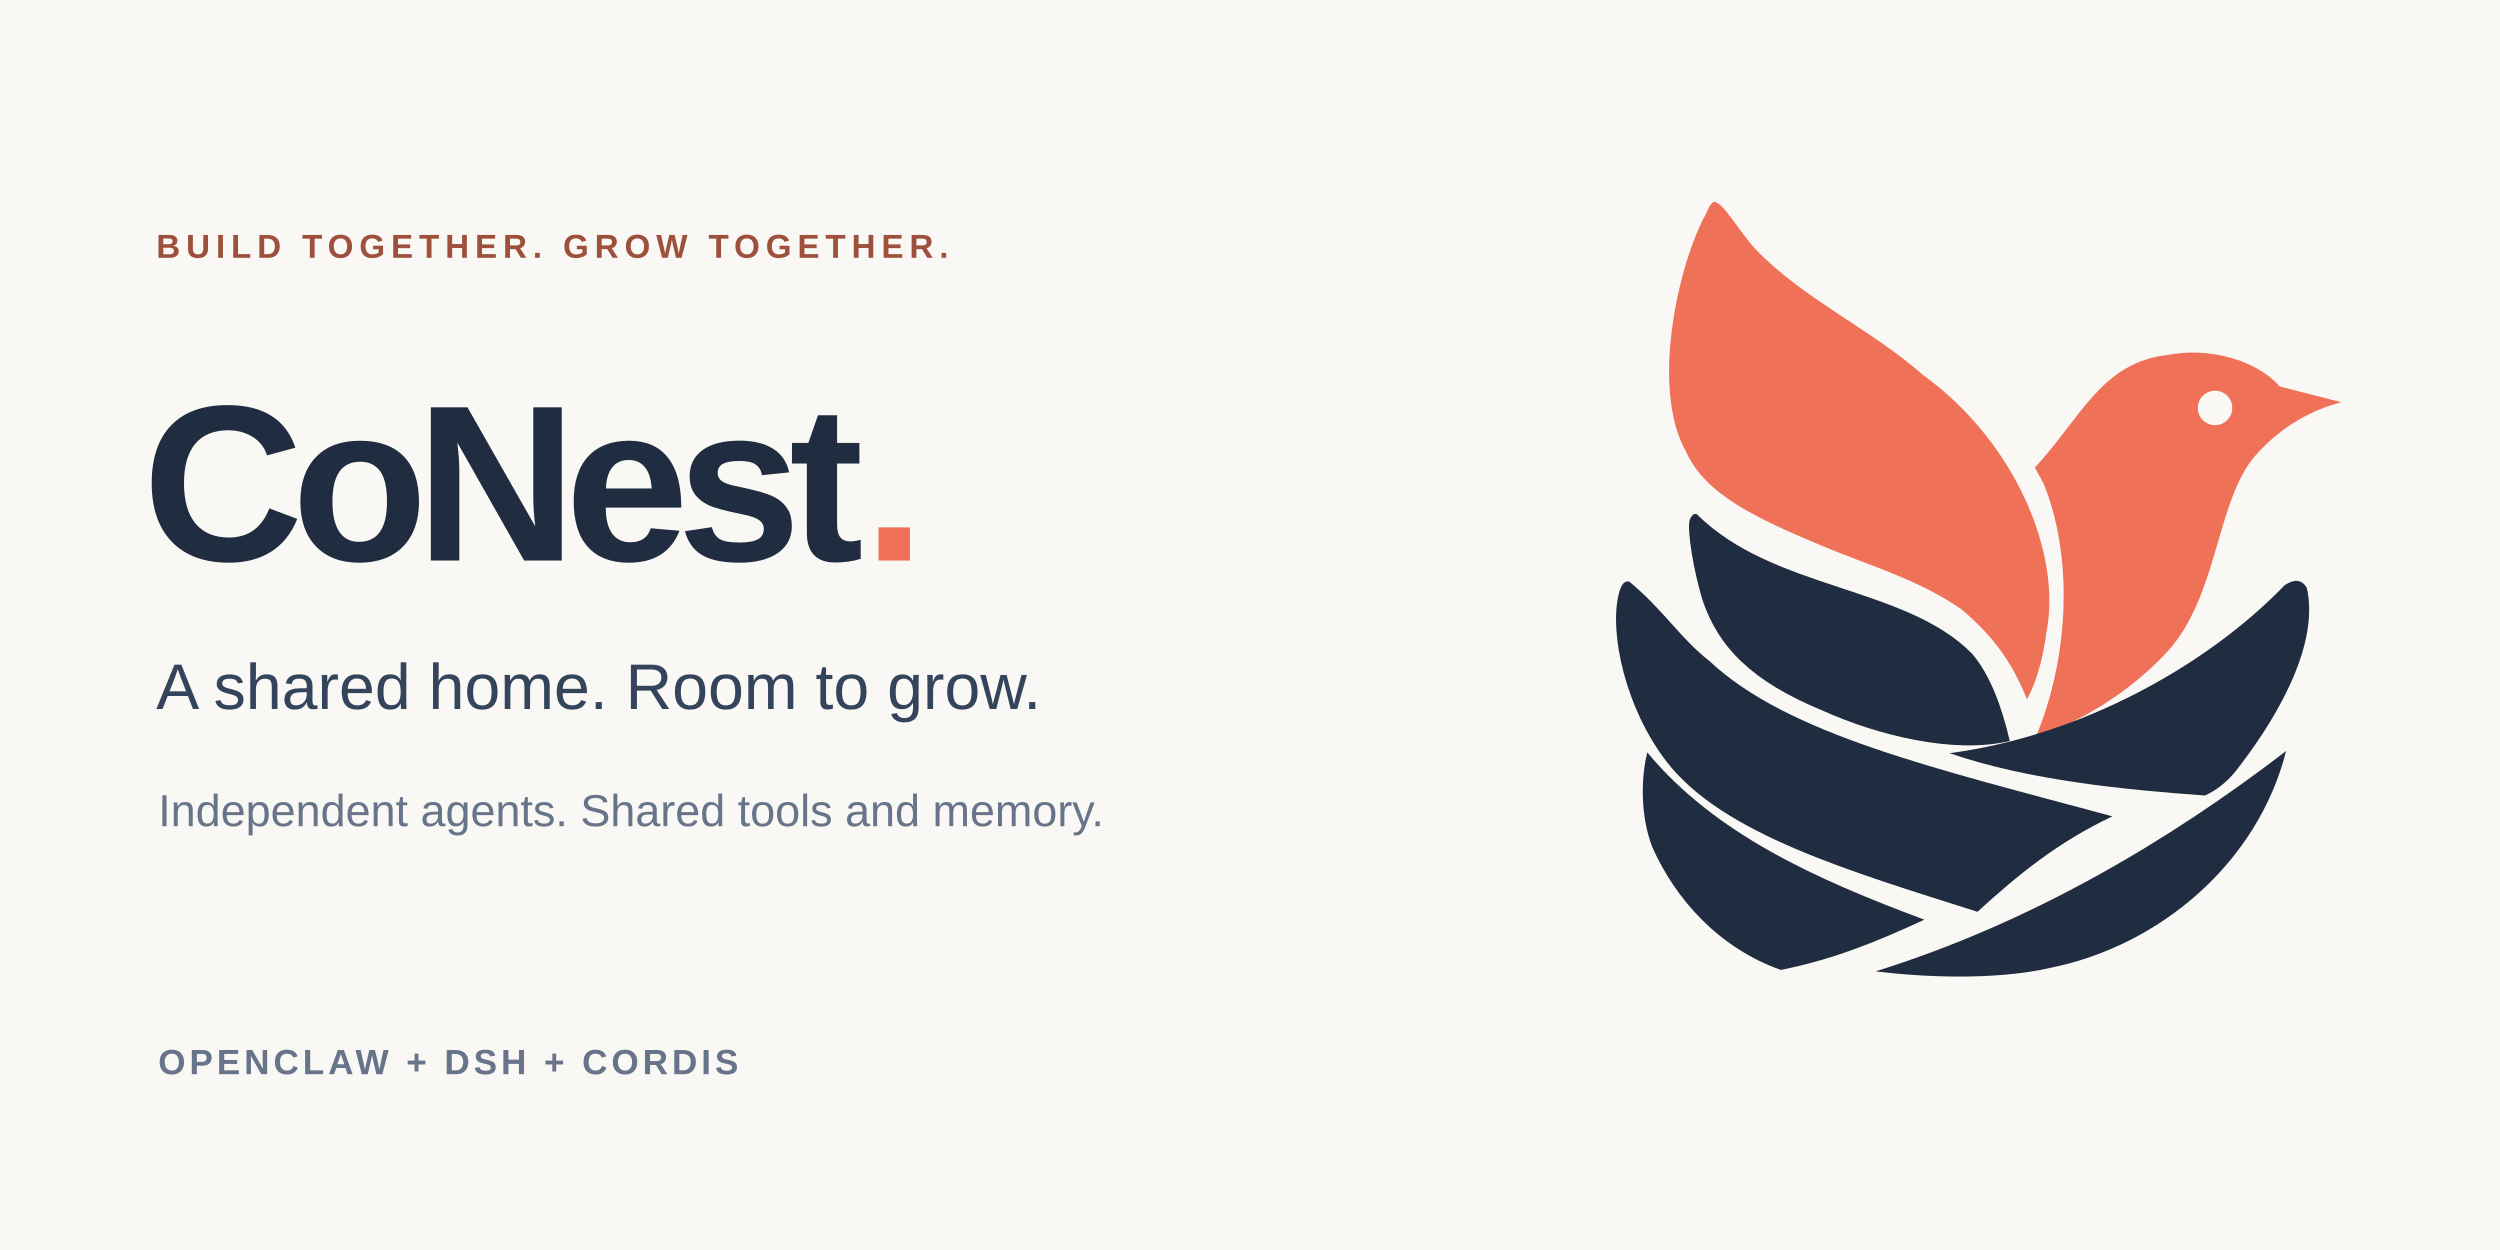
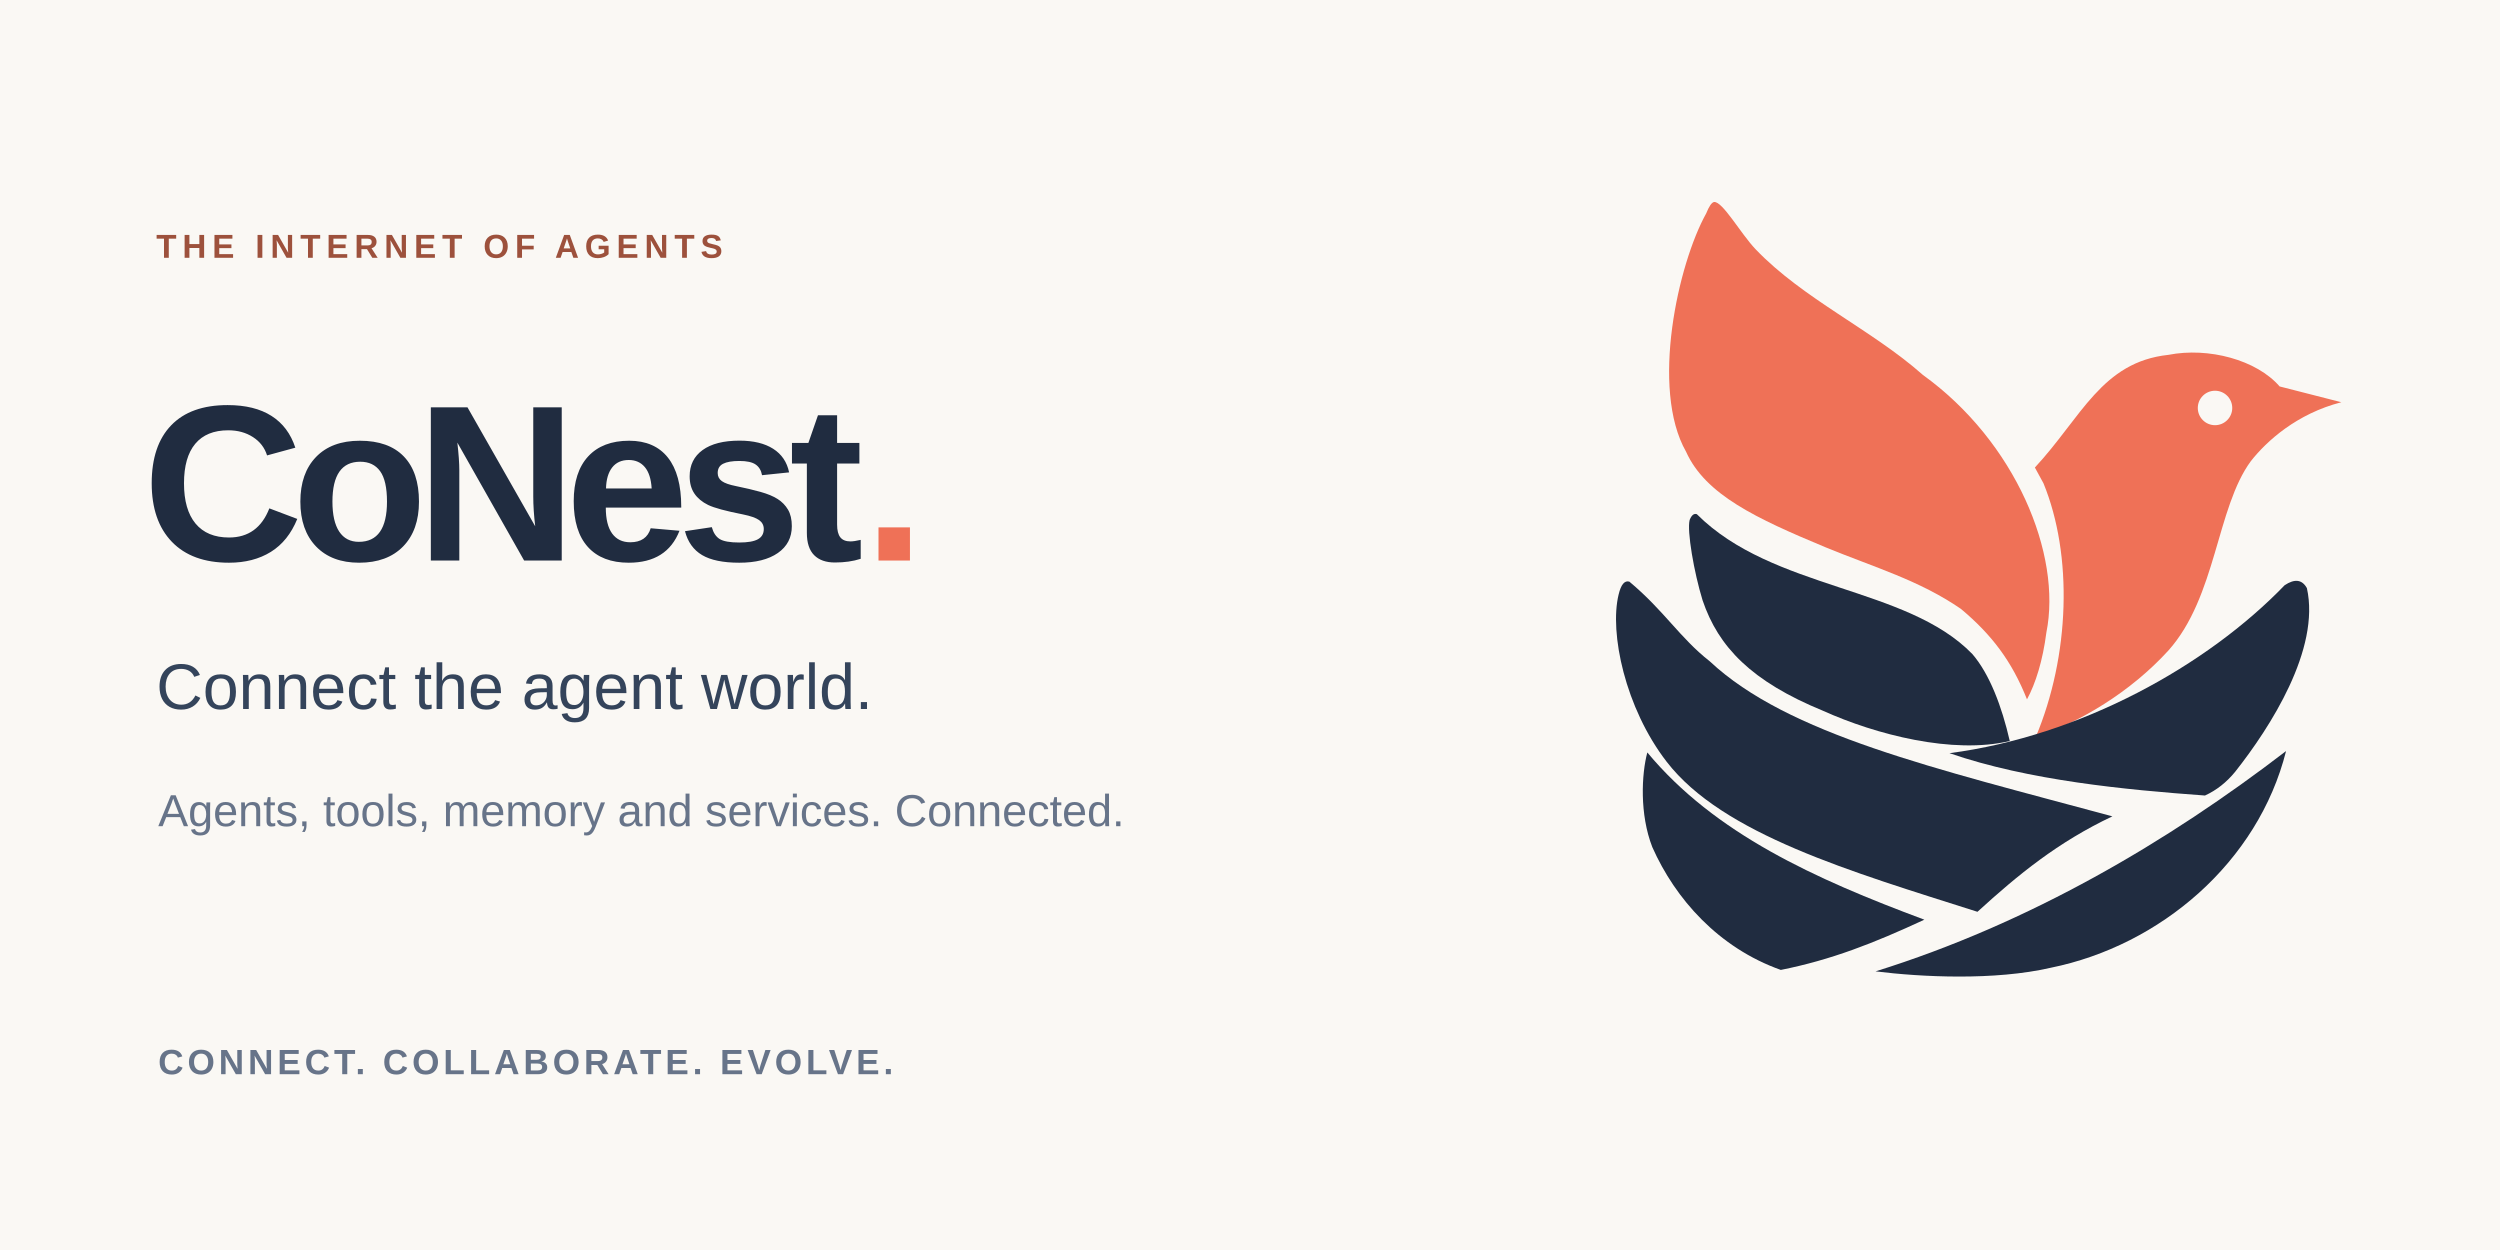
<svg xmlns="http://www.w3.org/2000/svg" width="1280" height="640" viewBox="0 0 1280 640" role="img" aria-labelledby="title desc">
  <rect width="1280" height="640" fill="#FAF8F4" />
  <g transform="translate(785 70) scale(.9)">
    <g transform="translate(0 -13.5) scale(0.4082935)">
      <path fill="#EF7157" d="M252 124C264 123 289 168 310 190C376 259 472 302 543 365C672 458 737 615 715 724C710 763 700 795 688 817C667 764 639 727 596 691C538 651 475 633 407 605C311 565 240 532 213 472C163 384 202 210 241 140Q247 125 252 124Z" />
      <path fill="#EF7157" fill-rule="evenodd" d="M699 494C764 424 792 347 885 337C941 326 1008 344 1040 381L1126 403C1064 419 1022 457 1000 485C952 550 952 674 885 749C832 807 763 848 700 870C748 756 752 616 711 516Z M974 411A24 24 0 1 0 926 411A24 24 0 1 0 974 411Z" />
      <path fill="#202C40" d="M228 559C334 665 520 659 612 754C636 782 653 827 664 875C585 894 477 866 404 833C304 792 258 744 236 679C224 640 214 582 218 567Q222 557 228 559Z" />
      <path fill="#202C40" d="M580 892C763 868 939 770 1047 658Q1068 644 1078 662C1097 747 1027 856 978 918Q960 940 936 951C825 943 690 930 580 892Z" />
      <path fill="#202C40" d="M134 653C183 694 204 731 246 764C355 866 559 913 807 980C731 1016 676 1061 619 1113C443 1057 264 1005 186 904C128 829 106 724 119 671Q124 650 134 653Z" />
      <path fill="#202C40" d="M159 891C253 1004 392 1067 545 1124C474 1157 415 1180 345 1194C258 1163 198 1095 166 1023C148 977 151 921 159 891Z" />
      <path fill="#202C40" d="M1049 889C1010 1044 874 1160 721 1191C643 1209 541 1204 477 1196C692 1129 885 1015 1049 889Z" />
    </g>
  </g>
  <g font-family="Segoe UI,Arial,sans-serif">
-     <text x="80" y="132" font-size="17" font-weight="600" letter-spacing="3" fill="#9D513C">BUILD TOGETHER. GROW TOGETHER.</text>
+     <text x="80" y="132" font-size="17" font-weight="600" letter-spacing="3" fill="#9D513C">THE INTERNET OF AGENTS</text>
    <text x="73" y="287" font-size="114" font-weight="700" letter-spacing="-6" fill="#202C40">CoNest<tspan fill="#EF7157">.</tspan>
    </text>
-     <text x="80" y="363" font-size="33" fill="#34445B">A shared home. Room to grow.</text>
-     <text x="81" y="423" font-size="23" fill="#677489">Independent agents. Shared tools and memory.</text>
-     <text x="81" y="550" font-size="18" font-weight="600" letter-spacing="2" fill="#677489">OPENCLAW  +  DSH  +  CORDIS</text>
+     <text x="80" y="363" font-size="33" fill="#34445B">Connect the agent world.</text>
+     <text x="81" y="423" font-size="23" fill="#677489">Agents, tools, memory and services. Connected.</text>
+     <text x="81" y="550" font-size="18" font-weight="600" letter-spacing="2" fill="#677489">CONNECT. COLLABORATE. EVOLVE.</text>
  </g>
</svg>
